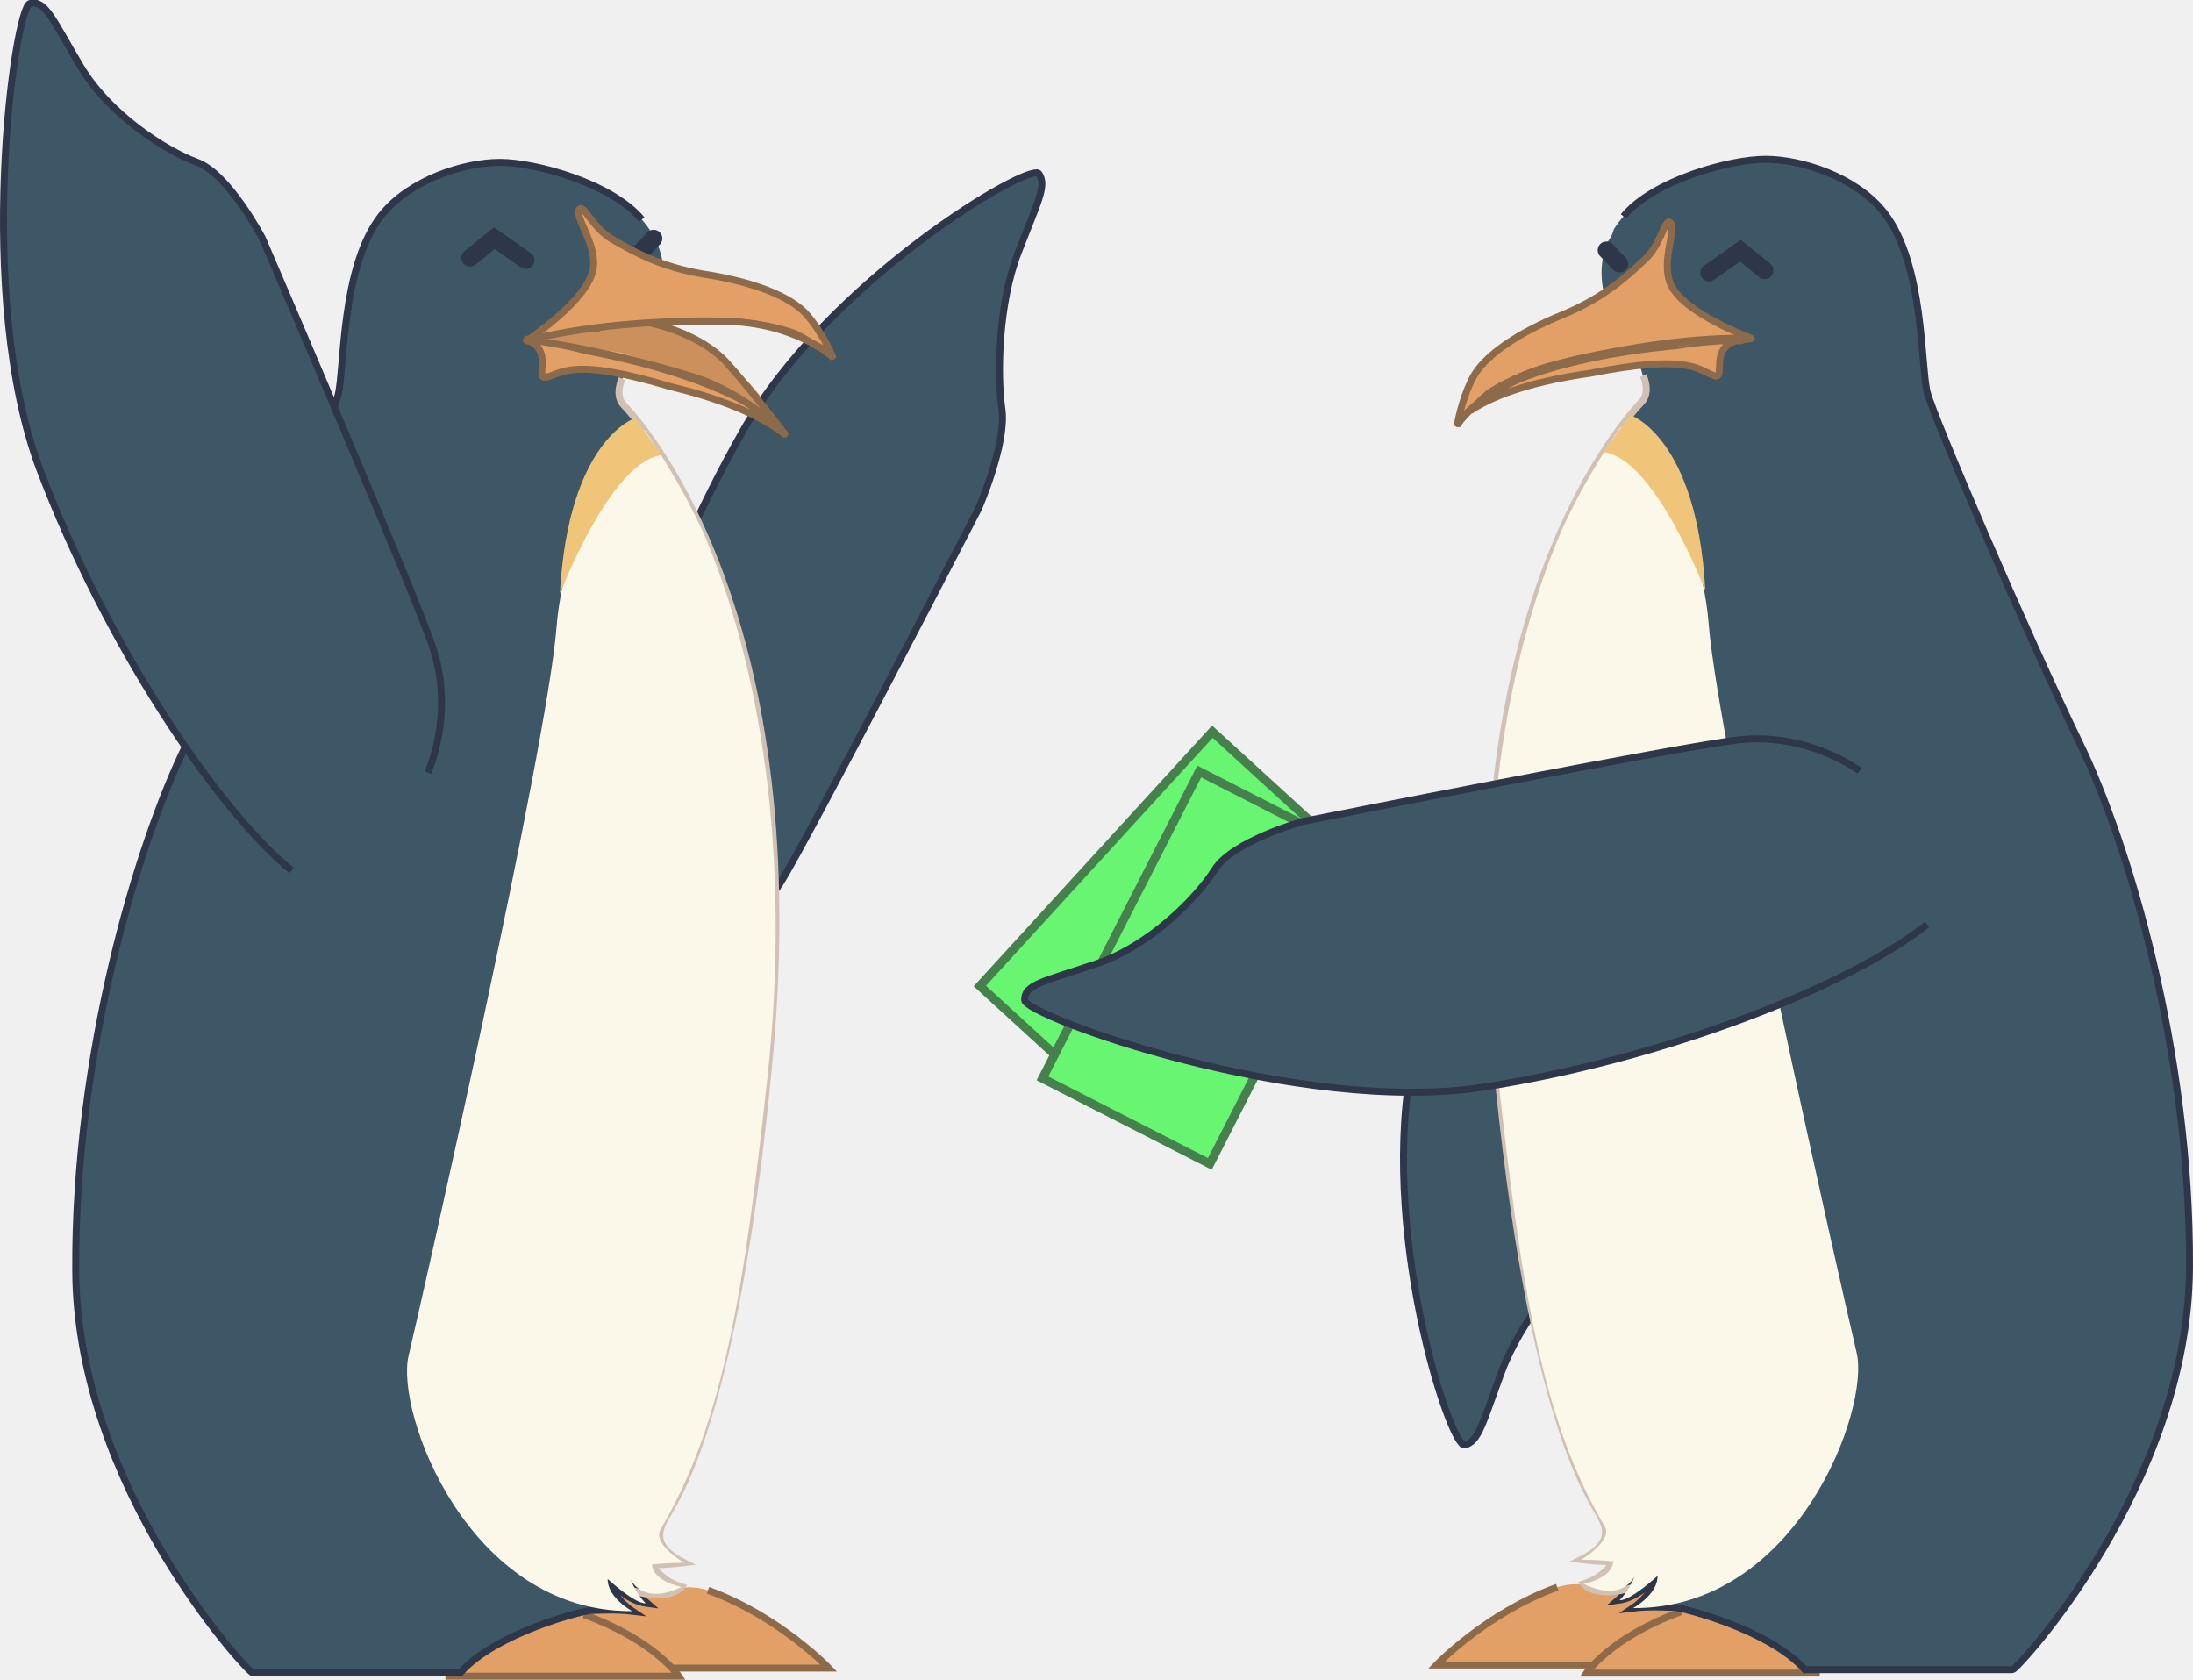
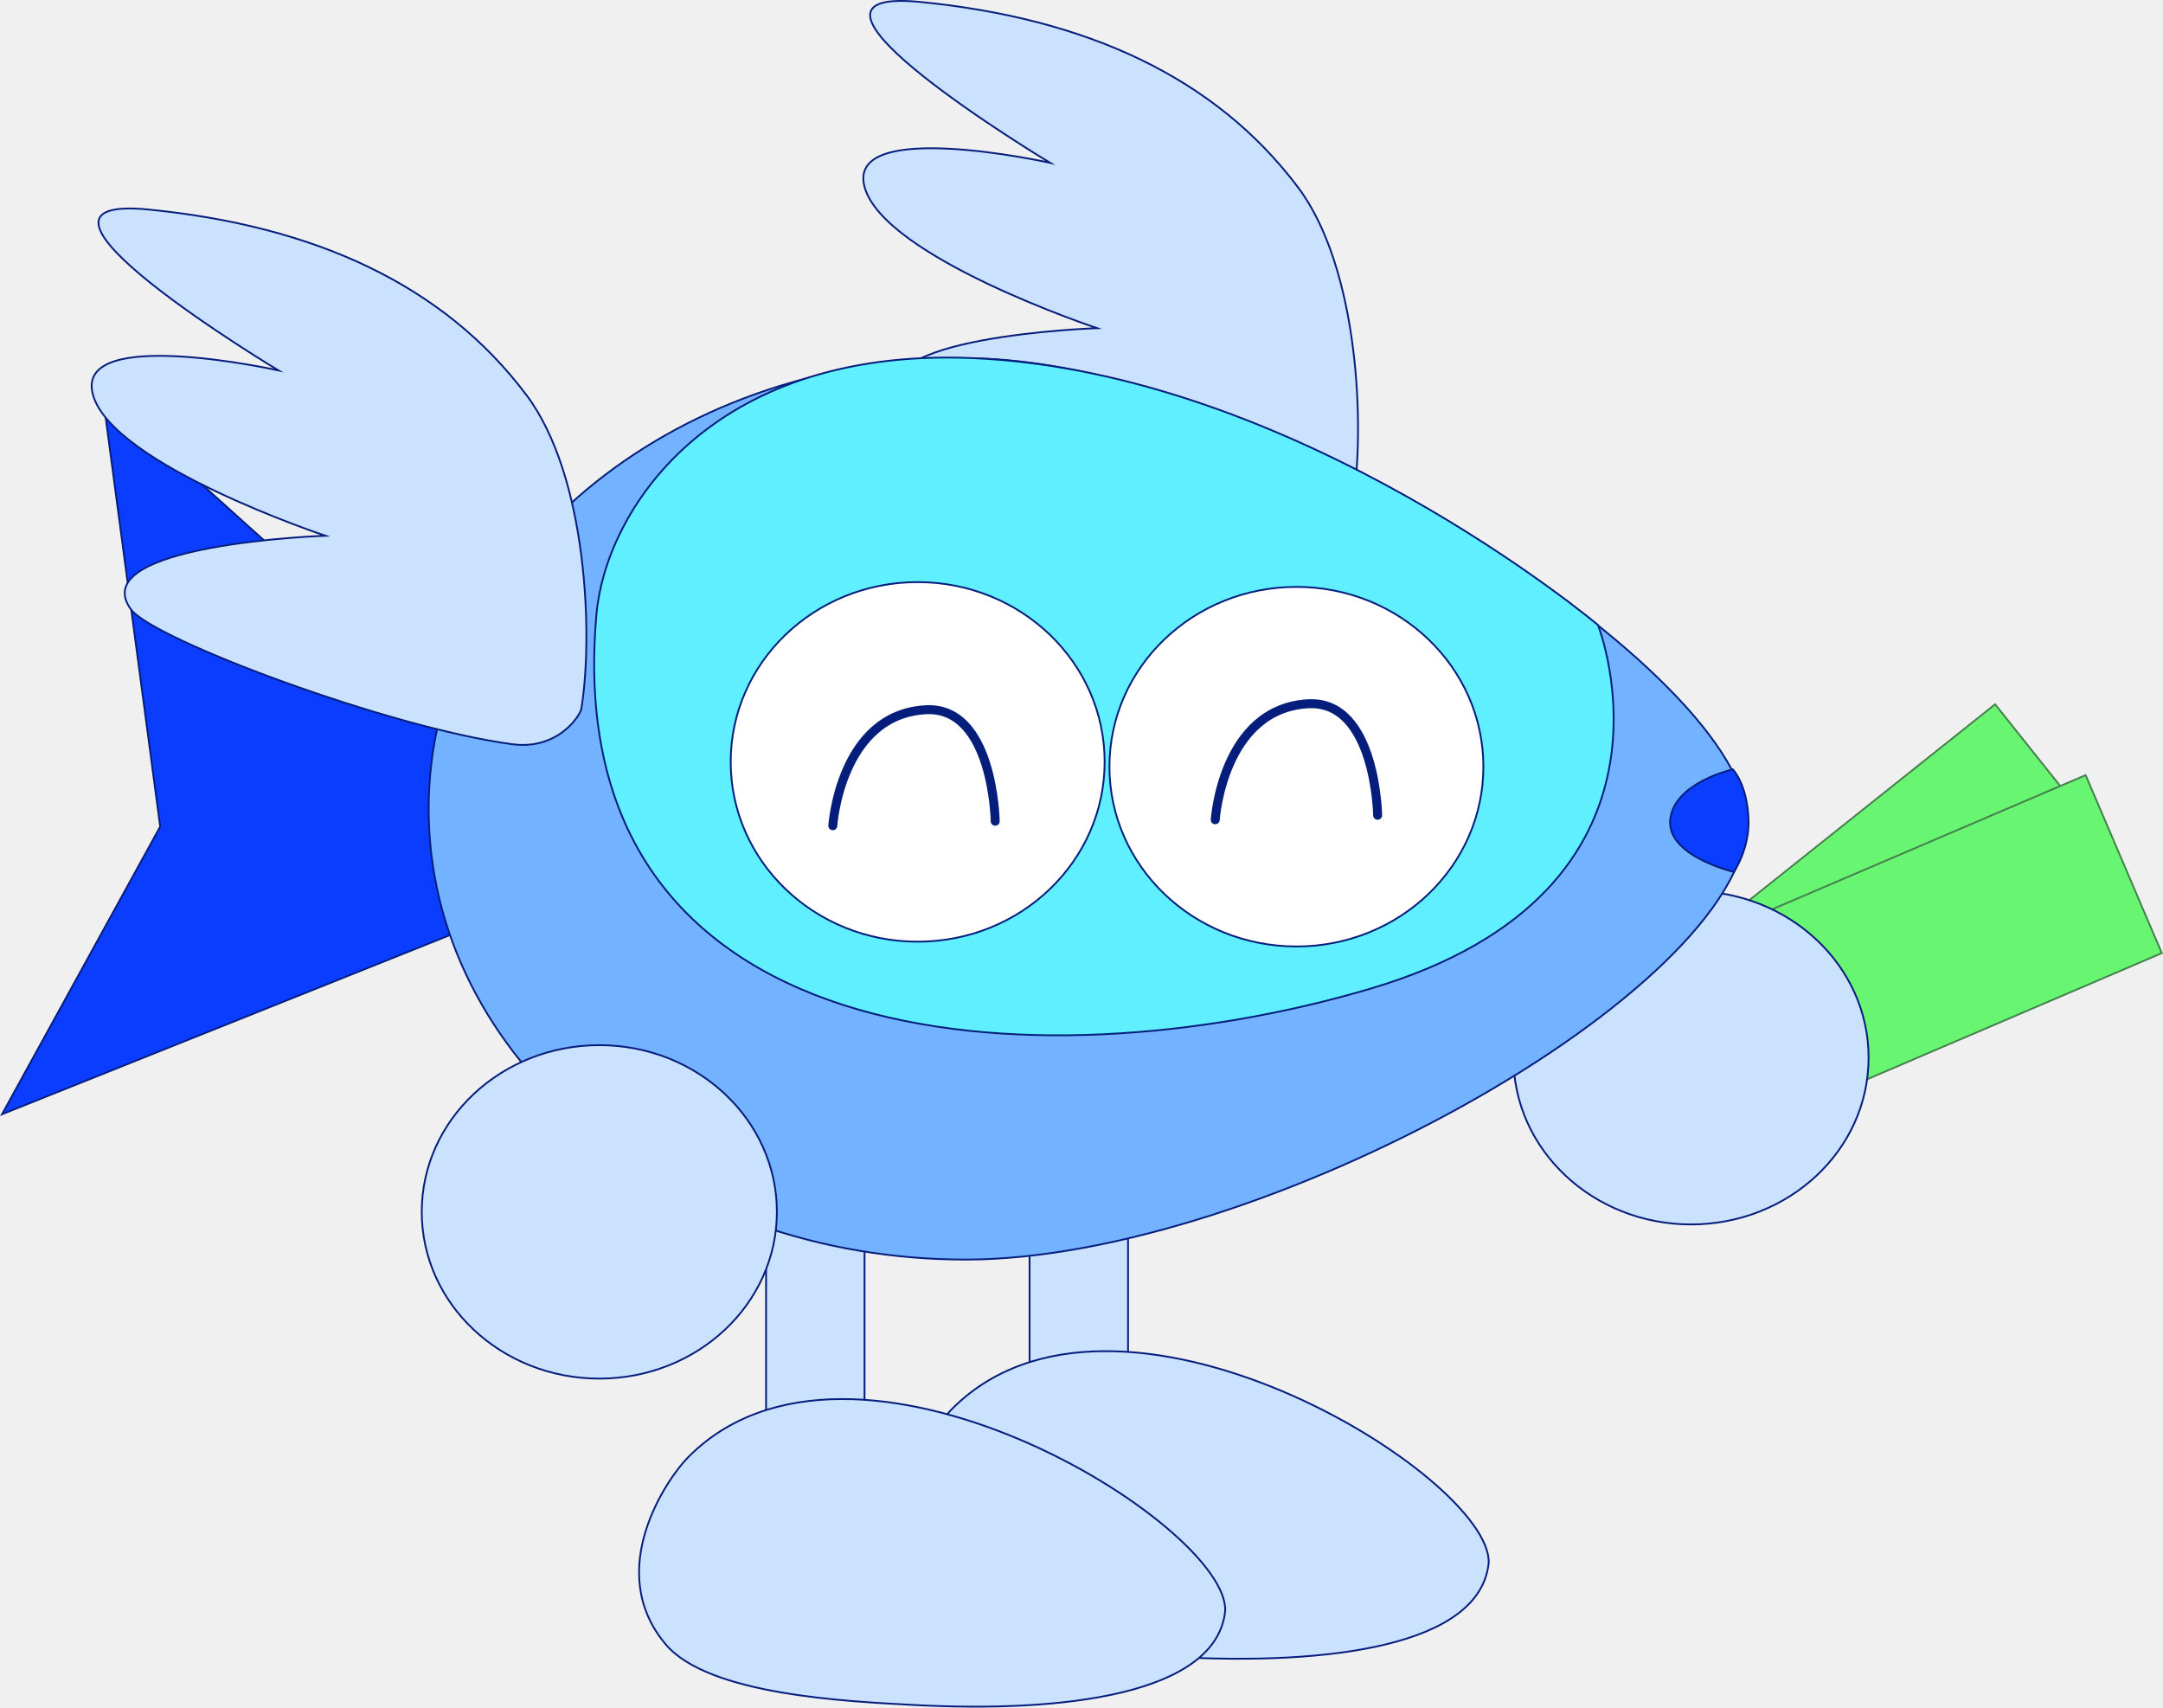
- <svg xmlns="http://www.w3.org/2000/svg" version="1.1" width="630.075" height="482.553" viewBox="0,0,630.075,482.553">
-   <g transform="translate(75.03754,61.21775)">
-     <g data-paper-data="{&quot;isPaintingLayer&quot;:true}" stroke-linejoin="miter" stroke-miterlimit="10" stroke-dasharray="" stroke-dashoffset="0" style="mix-blend-mode: normal">
-       <g data-paper-data="{&quot;index&quot;:null}" stroke-width="2" stroke-linecap="butt">
-         <path d="M419.013,123.624c0,0 8.939,10.34 6.021,28.505c-2.264,14.104 -28.517,118.204 -28.517,118.204c0,0 -6.198,19.263 -13.883,25.841c-7.685,6.578 -20.74,21.922 -26.235,36.694c-5.497,14.771 -6.514,20.004 -10.61,21.034c-4.096,1.03 -25.167,-62.83 -14.708,-112.043c10.459,-49.213 32.642,-101.731 49.473,-125.148" fill="#3e5766" fill-rule="nonzero" stroke="none" />
-         <path d="M419.013,123.624c0,0 8.939,10.34 6.021,28.505c-2.264,14.104 -28.517,118.204 -28.517,118.204c0,0 -6.198,19.263 -13.883,25.841c-7.685,6.578 -20.74,21.922 -26.235,36.694c-5.497,14.771 -6.514,20.004 -10.61,21.034c-4.096,1.03 -25.167,-62.83 -14.708,-112.043c10.459,-49.213 32.642,-101.731 49.473,-125.148" fill="none" fill-rule="evenodd" stroke="#2e374a" />
-       </g>
-       <path d="M246.332,258.482l-39.852,-36.439l66.805,-73.062l39.852,36.439z" data-paper-data="{&quot;index&quot;:null}" fill="#67f572" fill-rule="nonzero" stroke="#45804d" stroke-width="2.5" stroke-linecap="butt" />
-       <path d="M272.565,273.147l-48.088,-24.567l45.039,-88.162l48.088,24.567z" data-paper-data="{&quot;index&quot;:null}" fill="#67f572" fill-rule="nonzero" stroke="#45804d" stroke-width="2.5" stroke-linecap="butt" />
-       <g data-paper-data="{&quot;index&quot;:null}" stroke-width="2" stroke-linecap="butt">
-         <path d="M432.341,416.784h-90.005c0,0 17.917,-14.513 45.848,-21.915c0,0 26.779,-9.3 44.157,21.915" fill="#e3a066" fill-rule="nonzero" stroke="none" />
-         <path d="M434.033,416.784h-91.697c0,0 19.54,-14.956 47.471,-22.357" fill="none" fill-rule="evenodd" stroke="#8d6a4a" />
-       </g>
-       <g data-paper-data="{&quot;index&quot;:null}" stroke-width="2" stroke-linecap="butt">
-         <path d="M403.463,417.117h-65.794c0,0 13.098,-14.513 33.515,-21.915c0,0 19.575,-9.3 32.279,21.915" fill="#e3a066" fill-rule="nonzero" stroke="none" />
-         <path d="M404.699,417.117h-67.03c0,0 14.284,-14.956 34.701,-22.357" fill="none" fill-rule="evenodd" stroke="#8d6a4a" />
-       </g>
-       <g data-paper-data="{&quot;index&quot;:null}" stroke-width="2" stroke-linecap="butt">
-         <path d="M446.571,419.45h-65.794c0,0 6.822,-10.287 27.239,-17.69c0,0 23.922,2.779 38.555,17.69" fill="#e3a066" fill-rule="nonzero" stroke="none" />
-         <path d="M447.807,419.45h-67.03c0,0 6.822,-10.287 27.239,-17.69" fill="none" fill-rule="evenodd" stroke="#8d6a4a" />
-       </g>
-       <path d="M391.408,0.951c8.868,-10.02 30.482,-16.402 40.763,-16.402c10.283,0 25.905,4.948 34.036,15.206c11.702,14.763 10.557,44.472 12.476,51.777c1.919,7.308 28.301,68.761 43.999,101.149c13.521,27.891 31.738,88.032 31.348,150.459c-0.39,62.427 -49.601,115.309 -50.787,115.309h-59.715c-10.108,-11.533 -35.537,-17.886 -37.513,-17.893c-2.176,-0.015 -7.028,-0.384 -11.862,0.2c0,0 5.565,-3.679 7.041,-9.245c0,0 -5.022,6.263 -11.432,7.059c0,0 4.024,-3.734 5.091,-7.854c0.643,-2.486 5.284,-132.111 5.224,-135.291c-0.042,-2.214 -5.642,-133.948 -6.738,-197.434c8.424,-3.812 1.503,-17.081 1.503,-17.081c0,0 -14.5,-16.383 -8.112,-32.478c0.886,-1.093 1.546,-2.376 1.909,-3.779c0.773,-1.247 1.691,-2.484 2.77,-3.704z" data-paper-data="{&quot;index&quot;:null}" fill="#3e5766" fill-rule="nonzero" stroke="none" stroke-width="2" stroke-linecap="butt" />
-       <path d="M391.407,0.951c8.504,-10.337 30.485,-16.402 40.766,-16.402c10.281,0 25.902,4.948 34.036,15.206c11.7,14.763 10.557,44.472 12.476,51.777c1.919,7.308 28.299,68.761 43.999,101.149c13.518,27.891 31.735,88.032 31.348,150.459c-0.39,62.427 -49.603,115.309 -50.79,115.309h-59.713c-10.107,-11.533 -35.538,-17.886 -37.515,-17.893c-2.174,-0.015 -7.026,-0.384 -11.86,0.2c0,0 5.565,-3.679 7.041,-9.245c0,0 -5.022,6.263 -11.432,7.059c0,0 4.279,-3.672 5.089,-7.854" data-paper-data="{&quot;index&quot;:null}" fill="none" fill-rule="evenodd" stroke="#2e374a" stroke-width="2" stroke-linecap="butt" />
-       <g data-paper-data="{&quot;index&quot;:null}" stroke-width="2" stroke-linecap="butt">
-         <path d="M393.843,394.924c-10.617,3.18 -13.861,-1.126 -13.861,-1.126c6.337,-1.99 8.487,-6.472 8.487,-6.472c-3.313,0.248 -9.213,-0.487 -9.213,-0.487c9.447,-4.772 7.051,-9.326 5.665,-12.253c-2.082,-4.4 -20.238,-26.116 -30.193,-133.075c-12.146,-130.556 38.573,-183.699 41.9,-187.278c2.674,-2.877 0.449,-7.556 0.449,-7.556" fill="none" fill-rule="evenodd" stroke="#d1c1b5" />
-         <g fill-rule="nonzero" stroke="none">
-           <path d="M390.646,61.442c0,0 22.483,21.817 25.261,56.809c2.78,34.989 38.621,192.846 42.492,209.148c3.871,16.302 -17.228,73.666 -64.245,73.36c0,0 7.144,-3.877 7.041,-9.244c0,0 -7.752,7.171 -10.921,6.973c0,0 2.605,-2.395 4.395,-7.019c0,0 -3.211,7.896 -14.688,2.329c0,0 8.188,-1.501 8.487,-6.472c0,0 -5.258,-0.485 -9.213,-0.485c0,0 9.236,-5.394 6.743,-9.598c-18.189,-30.661 -24.072,-69.322 -30.676,-129.563c-7.161,-65.313 2.474,-119.889 18.38,-156.667c7.257,-16.08 16.943,-29.571 16.943,-29.571" fill="#fbf8ea" />
-           <path d="M414.914,108.337c0.029,0.537 -14.247,-37.759 -29.253,-39.698l7.679,-10.645c0,0 19.147,6.179 21.574,50.343" fill="#f0c579" />
+ <svg xmlns="http://www.w3.org/2000/svg" version="1.1" width="603.307" height="476.252" viewBox="0,0,603.307,476.252">
+   <g transform="translate(-349.2886,54.05539)">
+     <g stroke-miterlimit="10">
+       <path d="M861.99,246.301l-33.651,-42.233l77.427,-61.694l33.651,42.233z" fill="#67f572" stroke="#45804d" stroke-width="0.5" stroke-linecap="butt" />
+       <path d="M861.253,250.729l-21.247,-49.644l91.014,-38.954l21.247,49.644z" fill="#67f572" stroke="#45804d" stroke-width="0.5" stroke-linecap="butt" />
+       <path d="M870.479,240.946c0,25.681 -22.174,46.5 -49.527,46.5c-27.353,0 -49.527,-20.819 -49.527,-46.5c0,-25.681 22.174,-46.5 49.527,-46.5c27.353,0 49.527,20.819 49.527,46.5z" fill="#cbe2ff" stroke="#051d7b" stroke-width="0.5" stroke-linecap="butt" />
+       <path d="M711.35,-1.789c17.092,22.758 18.622,67.365 15.322,87.499c-0.316,1.927 -6.538,11.595 -19.253,9.903c-34.304,-4.565 -100.214,-29.221 -106.359,-37.584c-13.397,-18.235 54.21,-20.562 54.21,-20.562c0,0 -59.244,-19.669 -64.803,-39.255c-5.558,-19.587 51.718,-6.854 51.718,-6.854c0,0 -82.31,-49.439 -36.14,-44.863c46.17,4.575 82.165,20.907 105.304,51.718z" fill="#cbe2ff" stroke="#051d7b" stroke-width="0.5" stroke-linecap="round" />
+       <path d="M483.563,203.237l-133.719,53.488l44.127,-80.231l-16.046,-120.347l106.975,96.278z" fill="#0a3dff" stroke="#051d7b" stroke-width="0.5" stroke-linecap="round" />
+       <g fill="#cbe2ff" stroke="#051d7b" stroke-width="0.5" stroke-linecap="butt">
+         <path d="M636.458,349.462v-98.736h27.468v98.736z" />
+         <g>
+           <path d="M764.517,381.883c-2.449,23.332 -45.226,28.454 -86.746,26.227c-18.159,-0.974 -57.324,-2.664 -69.327,-16.927c-17.361,-20.63 0.492,-46.228 6.017,-51.9c45.609,-46.821 151.032,18.442 150.055,42.6z" />
        </g>
      </g>
-       <g data-paper-data="{&quot;index&quot;:null}" stroke-width="2" stroke-linecap="butt">
-         <path d="M478.634,204.339c-21.586,17.336 -74.656,38.573 -127.479,46.764c-52.822,8.191 -131.736,-20.456 -131.792,-25.024c-0.055,-4.567 5.59,-5.33 20.738,-10.462c15.149,-5.13 28.687,-18.787 33.866,-27.009c5.178,-8.223 25.225,-13.814 25.225,-13.814c0,0 110.499,-22.008 125.857,-23.523c19.78,-1.955 34.211,8.951 34.211,8.951" fill="#3e5766" fill-rule="nonzero" stroke="none" />
-         <path d="M478.634,204.339c-21.586,17.336 -74.656,38.573 -127.479,46.764c-52.822,8.191 -131.736,-20.456 -131.792,-25.024c-0.055,-4.567 5.59,-5.33 20.738,-10.462c15.149,-5.13 28.687,-18.787 33.866,-27.009c5.178,-8.223 25.225,-13.814 25.225,-13.814c0,0 110.499,-22.008 125.857,-23.523c19.78,-1.955 34.211,8.951 34.211,8.951" fill="none" fill-rule="evenodd" stroke="#2e374a" />
-       </g>
-       <path d="M415.994,17.142l9,-6.333l7,5.667" data-paper-data="{&quot;index&quot;:null}" fill="none" fill-rule="nonzero" stroke="#2e374a" stroke-width="5" stroke-linecap="round" />
-       <path d="M355.696,50.252c-1.696,-2.037 0.146,-4.003 0.146,-4.003c3.619,-3.861 7.383,-6.728 11.632,-9.573c4.303,-2.88 8.278,-6.291 13.327,-7.423c6.584,-1.476 14.089,0.109 20.674,0.737c4.588,0.438 10.478,0.714 14.605,3.193l1.682,-0.923c0.407,-0.233 0.873,-0.346 1.356,-0.3c1.374,0.131 2.368,1.501 2.219,3.059c-0.089,0.935 -0.569,1.725 -1.236,2.179l-2.127,1.485l-0.125,-0.235l-0.601,0.33l-0.051,-0.123l-0.059,0.08c-0.021,0.046 -0.046,0.091 -0.075,0.135c-0.619,0.923 -1.936,0.735 -2.926,1.008c-2.806,0.776 -5.828,1.332 -8.681,1.805c-3.491,0.579 -7.037,0.234 -10.557,0.462c-10.004,0.649 -19.868,2.149 -29.269,6.352c-0.778,0.311 -1.556,0.621 -2.333,0.932l-2.756,1.341c-0.383,0.196 -0.812,0.288 -1.256,0.246c-0.25,-0.024 -0.487,-0.089 -0.707,-0.188c-0.687,0.402 -1.814,0.709 -2.883,-0.574z" data-paper-data="{&quot;index&quot;:null}" fill="#cc905c" fill-rule="nonzero" stroke="none" stroke-width="0.5" stroke-linecap="butt" />
-       <g data-paper-data="{&quot;index&quot;:null}" stroke-width="2" stroke-linecap="butt">
-         <path d="M417.112,46.595c-4.635,-1.897 -7.577,-6.054 -35.428,-0.557c-18.491,2.61 -28.696,6.998 -34.269,10.705c0.804,-0.765 1.619,-1.491 2.393,-2.189c7.331,-6.611 17.977,-9.368 26.613,-12.132c4.178,-1.337 17.641,-4.235 19.078,-4.57c1.78,-0.416 3.512,-0.337 5.199,-0.396c0.396,0.028 0.797,0.026 1.201,-0.008c0.988,0.089 1.894,0.149 2.596,0.127c6.778,-0.209 13.568,-0.816 20.415,-1.173c-9.687,1.889 -3.381,11.999 -7.799,10.193z" fill="#e3a066" fill-rule="nonzero" stroke="none" />
-         <path d="M417.044,37.544c0,0 -0.315,0.013 -0.878,0.095c-0.573,0.082 -1.412,0.203 -2.479,0.358c-1.065,0.165 -2.358,0.364 -3.84,0.594c-1.479,0.271 -3.148,0.552 -4.978,0.654c-7.301,0.736 -17.037,2.043 -26.622,4.325c-4.79,1.136 -9.539,2.501 -13.902,4.096c-2.181,0.797 -4.255,1.671 -6.204,2.552c-1.936,0.917 -3.731,1.865 -5.348,2.823c-1.534,1.014 -2.974,1.857 -4.25,2.656c0.429,-0.39 0.854,-0.771 1.267,-1.144c7.331,-6.611 17.977,-9.368 26.613,-12.132c1.339,-0.429 3.633,-1.018 6.18,-1.631c7.65,-1.583 15.117,-2.587 21.122,-3.219c0.278,0.009 0.537,0.011 0.773,0.004c2.23,-0.069 4.462,-0.181 6.696,-0.312c0.923,0.019 1.753,0.036 2.479,0.051z" fill="#8d6a4a" fill-rule="nonzero" stroke="none" />
-         <path d="M424.912,36.402c-9.687,1.889 -3.381,11.999 -7.799,10.193c-4.635,-1.897 -7.577,-6.054 -35.428,-0.557c-18.491,2.61 -28.696,6.998 -34.269,10.705c0,0 11.873,-10.746 28.364,-14.184c25.88,-5.396 49.132,-6.157 49.132,-6.157z" fill="none" fill-rule="evenodd" stroke="#8d6a4a" />
-       </g>
-       <path d="M386.503,10.66l3.741,3.899" data-paper-data="{&quot;index&quot;:null}" fill="none" fill-rule="nonzero" stroke="#2e374a" stroke-width="5" stroke-linecap="round" />
-       <path d="M347.714,56.481c0,0 12.199,-13.157 18.822,-19.036c8.411,-7.466 22.024,-8.959 22.024,-8.959" data-paper-data="{&quot;index&quot;:null}" fill="none" fill-rule="nonzero" stroke="#8d6a4a" stroke-width="2" stroke-linecap="round" />
-       <g data-paper-data="{&quot;index&quot;:null}" stroke-width="2">
-         <path d="M428.177,36.036c-1.458,0.1 -2.619,0.358 -3.544,0.73c-6.041,-0.351 -10.47,0.153 -16.863,1.527c-1.203,-0.345 -2.473,-0.418 -3.74,-0.169c-0.549,-0.046 -1.036,-0.069 -1.43,-0.075l-0.029,0.035c-0.495,0.117 -1.007,0.165 -1.528,0.177c-1.09,-0.214 -2.182,-0.352 -3.222,-0.113c-0.645,-0.006 -1.281,0.031 -1.894,0.168c-10.126,2.272 -20.7,3.248 -30.223,7.47c-2.5,1.108 -7.2,2.457 -9.834,4.704c-2.71,1.335 -5.176,2.929 -6.951,4.843c-4.533,3.232 -5.291,5.85 -5.291,5.85c0,0 0.944,-6.809 4.315,-13.58c3.37,-6.768 13.51,-13.297 25.876,-18.358c12.364,-5.061 19.063,-11.545 23.867,-16.046c4.49,-4.204 5.562,-11.526 7.045,-10.547c2.225,1.466 -2.574,10.718 0.087,17.444c0,0 6.723,7.291 10.365,9.776c4.092,2.792 12.993,6.163 12.993,6.163z" fill="#e3a066" fill-rule="nonzero" stroke="none" stroke-linecap="butt" />
-         <path d="M349.746,54.51c-0.798,0.577 -1.503,1.119 -2.063,1.659c-0.839,0.696 -1.411,1.35 -1.817,1.786c-0.408,0.437 -0.626,0.67 -0.626,0.67c0,0 0.176,-0.274 0.501,-0.792c0.333,-0.51 0.777,-1.316 1.524,-2.161c0.69,-0.918 1.651,-1.877 2.77,-2.99c0.589,-0.509 1.216,-1.054 1.876,-1.626c0.681,-0.548 1.497,-0.936 2.281,-1.464c1.624,-0.947 3.426,-1.874 5.366,-2.766c1.952,-0.85 4.03,-1.691 6.217,-2.447c4.368,-1.513 9.123,-2.781 13.925,-3.813c9.601,-2.075 19.377,-3.165 26.726,-3.741c0.921,-0.046 1.793,-0.192 2.639,-0.184c0.845,0.023 1.649,0.045 2.404,0.065c1.508,0.066 2.823,0.121 3.906,0.167l0.546,0.049c-2.53,0.262 -5.12,0.718 -8.151,1.369c-1.203,-0.345 -2.473,-0.418 -3.74,-0.169c-0.549,-0.046 -1.036,-0.069 -1.43,-0.075l-0.029,0.035c-0.495,0.117 -1.007,0.165 -1.528,0.177c-1.09,-0.214 -2.182,-0.352 -3.222,-0.113c-0.645,-0.006 -1.281,0.031 -1.894,0.168c-10.126,2.272 -20.7,3.248 -30.223,7.47c-2.5,1.108 -7.2,2.457 -9.834,4.704c-2.312,1.139 -4.446,2.466 -6.125,4.019z" fill="#8d6a4a" fill-rule="nonzero" stroke="none" stroke-linecap="butt" />
-         <path d="M348.92,55.333c-4.533,3.232 -5.291,5.85 -5.291,5.85c0,0 0.944,-6.809 4.315,-13.58c3.37,-6.768 13.51,-13.297 25.876,-18.358c12.364,-5.061 19.063,-11.545 23.867,-16.046c4.49,-4.204 5.562,-11.526 7.045,-10.547c2.225,1.466 -2.574,10.718 0.087,17.444c3.479,8.795 23.772,15.91 23.358,15.939c-1.458,0.1 -2.619,0.358 -3.544,0.73" fill="none" fill-rule="evenodd" stroke="#8d6a4a" stroke-linecap="butt" />
-         <path d="M343.836,60.533c0,0 8.212,-11.947 27.662,-16.916c35.314,-9.023 56.679,-7.58 56.679,-7.58c-1.458,0.1 -2.619,0.358 -3.544,0.73" fill="none" fill-rule="nonzero" stroke="#8d6a4a" stroke-linecap="round" />
-       </g>
-       <g data-paper-data="{&quot;index&quot;:null}" stroke-width="2" stroke-linecap="butt">
-         <path d="M68.412,417.669c17.379,-31.215 44.157,-21.915 44.157,-21.915c27.931,7.402 45.848,21.915 45.848,21.915h-90.005" fill="#e3a066" fill-rule="nonzero" stroke="none" />
-         <path d="M110.946,395.312c27.931,7.401 47.471,22.357 47.471,22.357h-91.697" fill="none" fill-rule="evenodd" stroke="#8d6a4a" />
-       </g>
-       <g data-paper-data="{&quot;index&quot;:null}" stroke-width="2" stroke-linecap="butt">
-         <path d="M97.29,418.002c12.704,-31.215 32.279,-21.915 32.279,-21.915c20.417,7.402 33.515,21.915 33.515,21.915h-65.794" fill="#e3a066" fill-rule="nonzero" stroke="none" />
-         <path d="M128.383,395.645c20.417,7.401 34.701,22.357 34.701,22.357h-67.03" fill="none" fill-rule="evenodd" stroke="#8d6a4a" />
-       </g>
-       <g data-paper-data="{&quot;index&quot;:null}" stroke-width="2" stroke-linecap="butt">
-         <path d="M92.423,189.435c2.895,-28.692 21.049,-82.736 45.8,-126.539c24.751,-43.803 82.827,-77.703 85.215,-74.219c2.388,3.484 -0.316,8.079 -5.978,22.787c-5.664,14.708 -6.041,34.851 -4.639,44.869c1.403,10.018 -6.709,28.557 -6.709,28.557c0,0 -49.261,95.391 -56.904,107.459c-9.842,15.544 -23.387,17.372 -23.387,17.372" fill="#3e5766" fill-rule="nonzero" stroke="none" />
-         <path d="M92.423,189.435c2.895,-28.692 21.049,-82.736 45.8,-126.539c24.751,-43.803 82.827,-77.703 85.215,-74.219c2.388,3.484 -0.316,8.079 -5.978,22.787c-5.664,14.708 -6.041,34.851 -4.639,44.869c1.403,10.018 -6.709,28.557 -6.709,28.557c0,0 -49.261,95.391 -56.904,107.459c-9.842,15.544 -23.387,17.372 -23.387,17.372" fill="none" fill-rule="evenodd" stroke="#2e374a" />
-       </g>
-       <g data-paper-data="{&quot;index&quot;:null}" stroke-width="2" stroke-linecap="butt">
-         <path d="M54.182,420.336c14.633,-14.911 38.555,-17.69 38.555,-17.69c20.417,7.403 27.239,17.69 27.239,17.69h-65.794" fill="#e3a066" fill-rule="nonzero" stroke="none" />
-         <path d="M92.737,402.645c20.417,7.403 27.239,17.69 27.239,17.69h-67.03" fill="none" fill-rule="evenodd" stroke="#8d6a4a" />
-       </g>
-       <path d="M109.345,1.837c1.079,1.219 1.997,2.457 2.77,3.704c0.363,1.403 1.023,2.686 1.909,3.779c6.388,16.096 -8.112,32.478 -8.112,32.478c0,0 -6.921,13.269 1.503,17.081c-1.097,63.486 -6.696,195.22 -6.738,197.434c-0.061,3.18 4.581,132.805 5.224,135.291c1.067,4.12 5.091,7.854 5.091,7.854c-6.41,-0.797 -11.432,-7.059 -11.432,-7.059c1.476,5.566 7.041,9.245 7.041,9.245c-4.834,-0.585 -9.686,-0.215 -11.862,-0.2c-1.977,0.007 -27.406,6.36 -37.513,17.893h-59.715c-1.186,0 -50.397,-52.882 -50.787,-115.309c-0.39,-62.427 17.826,-122.568 31.348,-150.459c15.698,-32.388 42.08,-93.842 43.999,-101.149c1.919,-7.305 0.774,-37.014 12.476,-51.777c8.13,-10.258 23.752,-15.206 34.036,-15.206c10.281,0 31.896,6.382 40.763,16.402z" data-paper-data="{&quot;index&quot;:null}" fill="#3e5766" fill-rule="nonzero" stroke="none" stroke-width="2" stroke-linecap="butt" />
-       <path d="M105.901,391.604c0.81,4.182 5.089,7.854 5.089,7.854c-6.41,-0.797 -11.432,-7.059 -11.432,-7.059c1.476,5.566 7.041,9.245 7.041,9.245c-4.834,-0.585 -9.686,-0.215 -11.86,-0.2c-1.977,0.007 -27.408,6.36 -37.515,17.893h-59.713c-1.186,0 -50.4,-52.882 -50.79,-115.309c-0.387,-62.427 17.829,-122.568 31.348,-150.459c15.7,-32.388 42.08,-93.842 43.999,-101.149c1.919,-7.305 0.776,-37.014 12.476,-51.777c8.133,-10.258 23.755,-15.206 34.036,-15.206c10.282,0 32.263,6.065 40.766,16.402" data-paper-data="{&quot;index&quot;:null}" fill="none" fill-rule="evenodd" stroke="#2e374a" stroke-width="2" stroke-linecap="butt" />
-       <g data-paper-data="{&quot;index&quot;:null}" stroke-width="2" stroke-linecap="butt">
-         <path d="M103.677,47.562c0,0 -2.225,4.679 0.449,7.556c3.327,3.579 54.047,56.722 41.9,187.278c-9.955,106.958 -28.111,128.675 -30.193,133.075c-1.387,2.927 -3.782,7.481 5.665,12.253c0,0 -5.9,0.735 -9.213,0.487c0,0 2.15,4.483 8.487,6.472c0,0 -3.245,4.306 -13.861,1.126" fill="none" fill-rule="evenodd" stroke="#d1c1b5" />
-         <g fill-rule="nonzero" stroke="none">
-           <path d="M110.108,62.327c0,0 9.686,13.491 16.943,29.571c15.906,36.778 25.541,91.353 18.38,156.667c-6.604,60.242 -12.486,98.902 -30.676,129.563c-2.493,4.204 6.743,9.598 6.743,9.598c-3.955,0 -9.213,0.485 -9.213,0.485c0.299,4.971 8.487,6.472 8.487,6.472c-11.477,5.568 -14.688,-2.329 -14.688,-2.329c1.791,4.624 4.395,7.019 4.395,7.019c-3.169,0.198 -10.921,-6.973 -10.921,-6.973c-0.103,5.368 7.041,9.244 7.041,9.244c-47.017,0.306 -68.115,-57.059 -64.245,-73.36c3.871,-16.301 39.711,-174.159 42.492,-209.148c2.778,-34.991 25.261,-56.809 25.261,-56.809" fill="#fbf8ea" />
-           <path d="M85.84,109.223c2.427,-44.164 21.574,-50.343 21.574,-50.343l7.679,10.645c-15.006,1.939 -29.282,40.235 -29.253,39.698" fill="#f0c579" />
+       <g fill="#cbe2ff" stroke="#051d7b" stroke-width="0.5" stroke-linecap="butt">
+         <path d="M562.964,362.825v-98.736h27.468v98.736z" />
+         <g>
+           <path d="M691.022,395.246c-2.449,23.332 -45.226,28.454 -86.746,26.227c-18.159,-0.974 -57.324,-2.664 -69.327,-16.927c-17.361,-20.63 0.492,-46.228 6.017,-51.9c45.609,-46.821 151.032,18.442 150.055,42.6z" />
        </g>
      </g>
-       <g data-paper-data="{&quot;index&quot;:null}" stroke-width="2" stroke-linecap="butt">
-         <path d="M8.747,188.865c-21.446,-17.509 -53.254,-65.004 -72.249,-114.968c-18.995,-49.964 -7.384,-133.11 -2.928,-134.114c4.456,-1.004 6.376,4.36 14.546,18.11c8.168,13.752 24.342,24.153 33.461,27.509c9.12,3.356 18.757,21.801 18.757,21.801c0,0 44.504,103.507 49.179,118.215c6.025,18.941 -1.641,35.325 -1.641,35.325" fill="#3e5766" fill-rule="nonzero" stroke="none" />
-         <path d="M8.747,188.865c-21.446,-17.509 -53.254,-65.004 -72.249,-114.968c-18.995,-49.964 -7.384,-133.11 -2.928,-134.114c4.456,-1.004 6.376,4.36 14.546,18.11c8.168,13.752 24.342,24.153 33.461,27.509c9.12,3.356 18.757,21.801 18.757,21.801c0,0 44.504,103.507 49.179,118.215c6.025,18.941 -1.641,35.325 -1.641,35.325" fill="none" fill-rule="evenodd" stroke="#2e374a" />
+       <path d="M618.619,45.857c82.713,0 219.077,88.42 217.962,129.707c-1.261,46.691 -135.249,121.684 -217.962,121.684c-82.713,0 -149.765,-56.276 -149.765,-125.696c0,-69.42 67.052,-125.696 149.765,-125.696z" fill="#73b2ff" stroke="#051d7b" stroke-width="0.5" stroke-linecap="butt" />
+       <path d="M832.624,160.521c0,0 3.956,4.088 4.353,13.755c0.392,8.315 -4.07,14.853 -4.07,14.853c0,0 -18.942,-4.439 -17.748,-14.709c1.194,-10.27 17.465,-13.899 17.465,-13.899z" fill="#0a3dff" stroke="#051d7b" stroke-width="0.5" stroke-linecap="round" />
+       <path d="M496.115,56.11c17.092,22.758 18.622,67.365 15.322,87.499c-0.316,1.927 -6.538,11.595 -19.253,9.903c-34.304,-4.565 -100.214,-29.221 -106.359,-37.584c-13.397,-18.235 54.21,-20.562 54.21,-20.562c0,0 -59.244,-19.669 -64.803,-39.255c-5.558,-19.587 51.718,-6.854 51.718,-6.854c0,0 -82.31,-49.439 -36.14,-44.863c46.17,4.575 82.165,20.907 105.304,51.718z" fill="#cbe2ff" stroke="#051d7b" stroke-width="0.5" stroke-linecap="round" />
+       <path d="M795.001,120.267c0,0 29.25,74.045 -63.612,101.467c-92.862,27.422 -226.766,19.487 -215.733,-104.524c2.546,-28.615 31.482,-74.258 104.301,-71.412c90.893,3.552 175.044,74.469 175.044,74.469z" fill="#5fefff" stroke="#051d7b" stroke-width="0.5" stroke-linecap="round" />
+       <g fill="#ffffff" stroke="#051d7b" stroke-width="0.5" stroke-linecap="butt">
+         <g>
+           <path d="M710.885,109.633c28.802,0 52.15,22.451 52.15,50.145c0,27.694 -23.349,50.145 -52.15,50.145c-28.802,0 -52.15,-22.451 -52.15,-50.145c0,-27.694 23.349,-50.145 52.15,-50.145z" />
+         </g>
+         <g>
+           <path d="M605.247,108.296c28.802,0 52.15,22.451 52.15,50.145c0,27.694 -23.349,50.145 -52.15,50.145c-28.802,0 -52.15,-22.451 -52.15,-50.145c0,-27.694 23.349,-50.145 52.15,-50.145z" />
+         </g>
      </g>
-       <path d="M60.009,12.861l7,-5.667l9,6.333" data-paper-data="{&quot;index&quot;:null}" fill="none" fill-rule="nonzero" stroke="#2e374a" stroke-width="5" stroke-linecap="round" />
-       <path d="M143.11,56.527c-1.186,1.176 -2.279,0.764 -2.924,0.298c-0.229,0.078 -0.471,0.12 -0.722,0.12c-0.446,0 -0.864,-0.132 -1.227,-0.364l-2.616,-1.597c-0.745,-0.383 -1.489,-0.766 -2.234,-1.149c-8.958,-5.077 -18.636,-7.508 -28.532,-9.105c-3.483,-0.562 -7.045,-0.555 -10.466,-1.463c-2.795,-0.742 -5.75,-1.583 -8.47,-2.622c-0.959,-0.366 -2.288,-0.304 -2.816,-1.282c-0.025,-0.046 -0.046,-0.094 -0.062,-0.141l-0.051,-0.085l-0.062,0.118l-0.567,-0.385l-0.147,0.222l-1.977,-1.681c-0.62,-0.516 -1.023,-1.348 -1.023,-2.287c0,-1.565 1.119,-2.834 2.5,-2.834c0.485,0 0.938,0.157 1.321,0.428l1.586,1.079c4.343,-2.076 10.233,-1.79 14.842,-1.79c6.615,0 14.236,-0.864 20.65,1.231c4.918,1.606 8.551,5.379 12.561,8.656c3.959,3.235 7.434,6.448 10.67,10.635c0,0 1.646,2.133 -0.235,3.999z" data-paper-data="{&quot;index&quot;:null}" fill="#cc905c" fill-rule="nonzero" stroke="none" stroke-width="0.5" stroke-linecap="butt" />
-       <g data-paper-data="{&quot;index&quot;:null}" stroke-width="2" stroke-linecap="butt">
-         <path d="M82.319,47.048c-4.57,1.378 2.668,-8.087 -6.795,-10.888c6.782,1.006 13.484,2.256 20.211,3.108c0.697,0.088 1.604,0.115 2.597,0.12c0.399,0.072 0.799,0.112 1.195,0.122c1.674,0.219 3.405,0.306 5.138,0.889c1.398,0.47 14.526,4.635 18.557,6.363c8.335,3.573 18.67,7.328 25.34,14.607c0.705,0.769 1.447,1.569 2.174,2.407c-5.195,-4.22 -14.937,-9.558 -33.096,-13.914c-27.202,-8.119 -30.526,-4.261 -35.321,-2.813z" fill="#e3a066" fill-rule="nonzero" stroke="none" />
-         <path d="M86.627,38.136c0.723,0.054 1.551,0.116 2.472,0.185c2.212,0.344 4.422,0.667 6.636,0.947c0.235,0.03 0.493,0.052 0.77,0.07c5.917,1.2 13.255,2.909 20.72,5.212c2.476,0.853 4.704,1.657 5.997,2.211c8.335,3.573 18.67,7.328 25.34,14.607c0.376,0.41 0.763,0.83 1.153,1.259c-1.195,-0.917 -2.547,-1.892 -3.978,-3.047c-1.519,-1.108 -3.216,-2.223 -5.056,-3.319c-1.856,-1.062 -3.839,-2.13 -5.934,-3.13c-4.192,-2.003 -8.79,-3.813 -13.45,-5.399c-9.324,-3.183 -18.893,-5.409 -26.09,-6.836c-1.812,-0.275 -3.446,-0.713 -4.893,-1.124c-1.454,-0.37 -2.722,-0.691 -3.766,-0.956c-1.047,-0.256 -1.871,-0.457 -2.434,-0.592c-0.552,-0.135 -0.865,-0.178 -0.865,-0.178z" fill="#8d6a4a" fill-rule="nonzero" stroke="none" />
-         <path d="M123.848,46.959c16.089,4.99 26.887,16.816 26.887,16.816c-5.195,-4.22 -14.937,-9.558 -33.096,-13.914c-27.202,-8.119 -30.526,-4.261 -35.321,-2.813c-4.57,1.378 2.668,-8.087 -6.795,-10.888c0,0 23.074,2.967 48.324,10.799z" fill="none" fill-rule="evenodd" stroke="#8d6a4a" />
-       </g>
-       <path d="M112.75,7.295l-3.741,3.899" data-paper-data="{&quot;index&quot;:null}" fill="none" fill-rule="nonzero" stroke="#2e374a" stroke-width="5" stroke-linecap="round" />
-       <g data-paper-data="{&quot;index&quot;:null}" stroke-width="2">
-         <path d="M87.576,27.729c2.974,-3.255 7.844,-11.894 7.844,-11.894c1.045,-7.157 -5.749,-15.061 -3.92,-16.998c1.219,-1.293 3.943,5.587 9.278,8.648c5.709,3.278 13.718,8.052 26.913,10.139c13.197,2.088 24.566,6.115 29.399,11.929c4.835,5.816 7.317,12.227 7.317,12.227c0,0 -1.339,-2.374 -6.492,-4.479c-2.167,-1.455 -4.933,-2.441 -7.877,-3.118c-3.079,-1.583 -7.963,-1.817 -10.651,-2.322c-10.238,-1.923 -20.754,-0.447 -31.13,-0.333c-0.629,0.007 -1.256,0.117 -1.882,0.271c-1.066,0.006 -2.098,0.39 -3.11,0.849c-0.509,0.108 -1.019,0.178 -1.528,0.178l-0.036,-0.028c-0.383,0.097 -0.851,0.23 -1.375,0.401c-1.29,0.048 -2.509,0.411 -3.601,1.023c-6.538,0.13 -10.964,0.656 -16.763,2.384c-0.985,-0.15 -2.175,-0.134 -3.617,0.103c0,0 7.89,-5.324 11.231,-8.981z" fill="#e3a066" fill-rule="nonzero" stroke="none" stroke-linecap="butt" />
-         <path d="M156.922,36.688c-1.991,-1.127 -4.373,-1.929 -6.884,-2.506c-3.079,-1.583 -7.963,-1.817 -10.651,-2.322c-10.238,-1.923 -20.754,-0.447 -31.13,-0.333c-0.629,0.007 -1.256,0.117 -1.882,0.271c-1.066,0.006 -2.098,0.39 -3.11,0.849c-0.509,0.108 -1.019,0.178 -1.528,0.178l-0.036,-0.028c-0.383,0.097 -0.851,0.23 -1.375,0.401c-1.29,0.048 -2.509,0.411 -3.601,1.023c-3.1,0.062 -5.726,0.212 -8.248,0.538l0.52,-0.173c1.043,-0.293 2.31,-0.649 3.763,-1.059c0.73,-0.193 1.507,-0.399 2.325,-0.615c0.822,-0.203 1.704,-0.26 2.611,-0.427c7.285,-1.126 17.05,-2.309 26.871,-2.493c4.911,-0.098 9.83,0.046 14.429,0.515c2.302,0.234 4.518,0.575 6.612,0.954c2.093,0.422 4.06,0.912 5.858,1.46c0.884,0.334 1.769,0.525 2.557,0.902c0.773,0.406 1.509,0.792 2.199,1.152c1.344,0.826 2.5,1.539 3.382,2.274c0.922,0.651 1.539,1.333 1.98,1.753c0.435,0.429 0.669,0.656 0.669,0.656c0,0 -0.266,-0.177 -0.763,-0.508c-0.495,-0.332 -1.202,-0.837 -2.178,-1.322c-0.669,-0.398 -1.479,-0.763 -2.389,-1.141z" fill="#8d6a4a" fill-rule="nonzero" stroke="none" stroke-linecap="butt" />
-         <path d="M79.962,36.607c-0.985,-0.15 -2.175,-0.134 -3.617,0.103c-0.41,0.067 17.709,-11.516 19.076,-20.875c1.045,-7.157 -5.749,-15.061 -3.92,-16.998c1.219,-1.293 3.943,5.587 9.278,8.648c5.709,3.278 13.718,8.052 26.913,10.139c13.197,2.088 24.566,6.115 29.399,11.929c4.835,5.816 7.317,12.227 7.317,12.227c0,0 -1.339,-2.374 -6.492,-4.479" fill="none" fill-rule="evenodd" stroke="#8d6a4a" stroke-linecap="butt" />
-         <path d="M79.962,36.606c-0.985,-0.15 -2.175,-0.134 -3.617,0.103c0,0 20.464,-6.308 56.906,-5.631c20.071,0.372 30.806,10.115 30.806,10.115" fill="none" fill-rule="nonzero" stroke="#8d6a4a" stroke-linecap="round" />
-       </g>
-       <path d="M112.463,31.735c0,0 13.41,2.78 21.073,11.011c6.034,6.482 16.927,20.739 16.927,20.739" data-paper-data="{&quot;index&quot;:null}" fill="none" fill-rule="nonzero" stroke="#8d6a4a" stroke-width="2" stroke-linecap="round" />
+       <path d="M581.576,176.246c0,0 2.047,-30.976 25.863,-32.347c18.919,-1.089 19.434,31.088 19.434,31.088" fill="none" stroke="#051d7b" stroke-width="2.5" stroke-linecap="round" />
+       <path d="M688.243,174.579c0,0 2.047,-30.976 25.863,-32.347c18.919,-1.089 19.434,31.088 19.434,31.088" fill="none" stroke="#051d7b" stroke-width="2.5" stroke-linecap="round" />
+       <path d="M565.979,283.946c0,25.681 -22.174,46.5 -49.527,46.5c-27.353,0 -49.527,-20.819 -49.527,-46.5c0,-25.681 22.174,-46.5 49.527,-46.5c27.353,0 49.527,20.819 49.527,46.5z" fill="#cbe2ff" stroke="#051d7b" stroke-width="0.5" stroke-linecap="butt" />
    </g>
  </g>
</svg>
